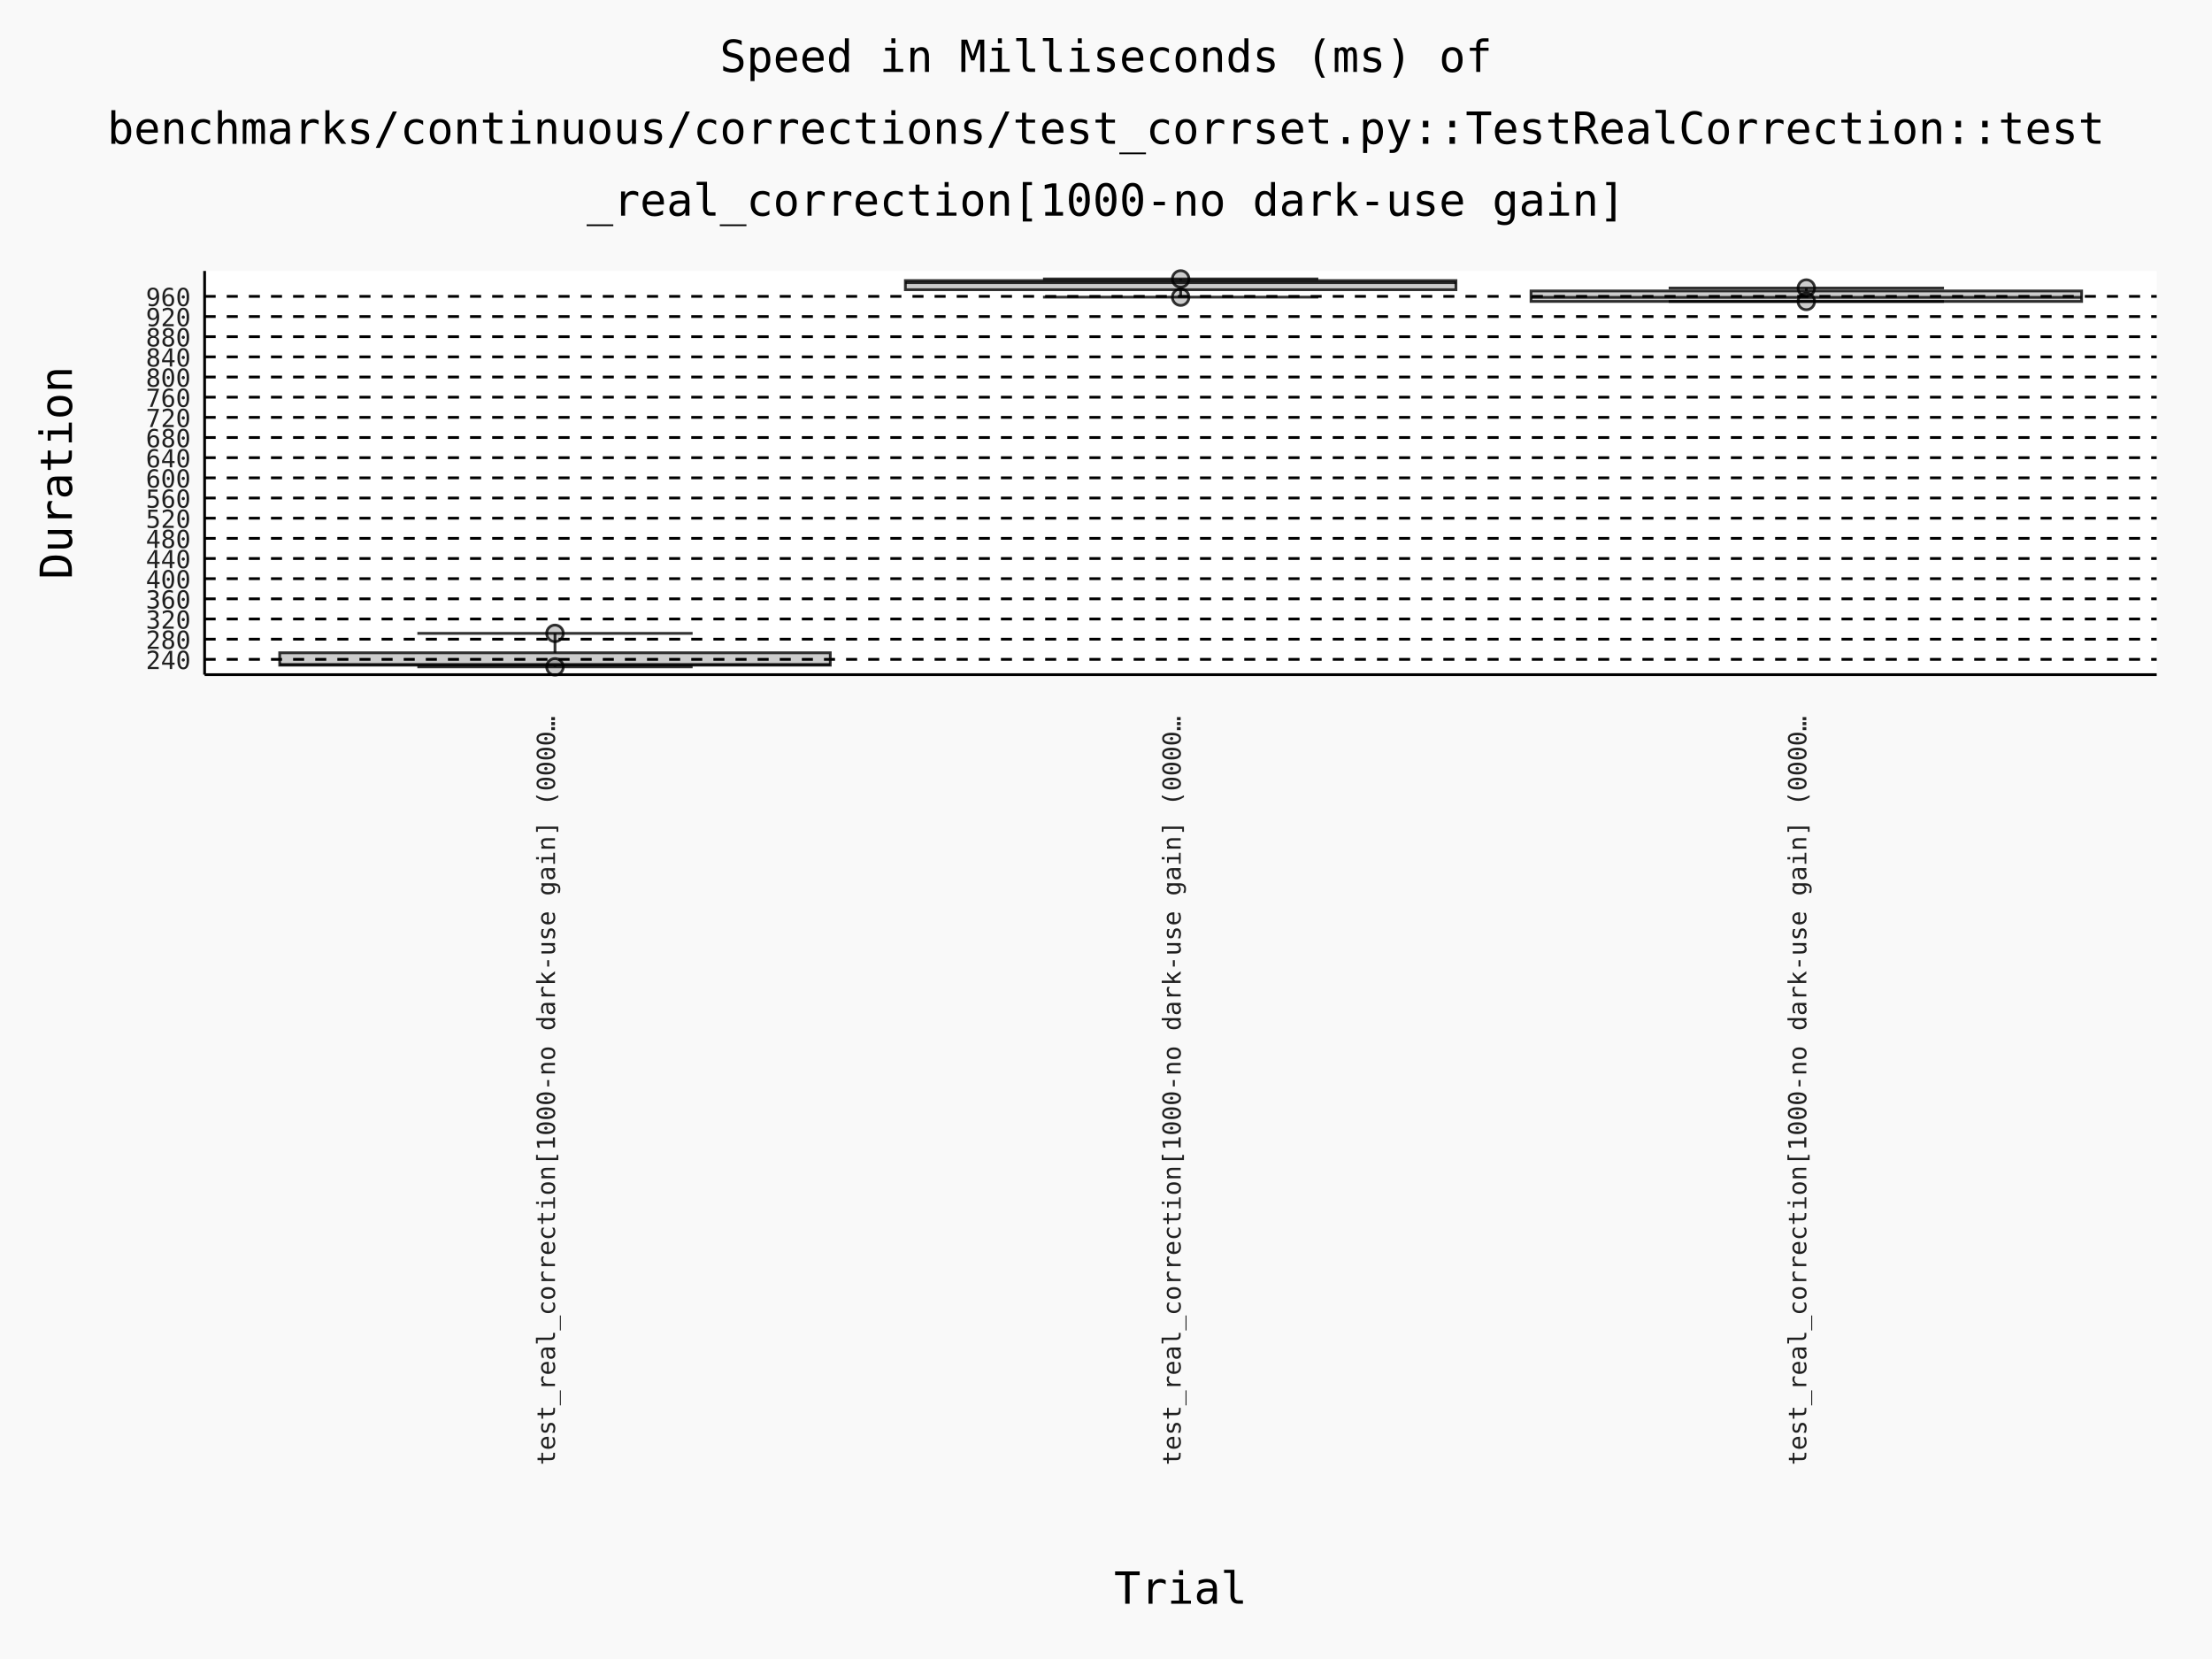
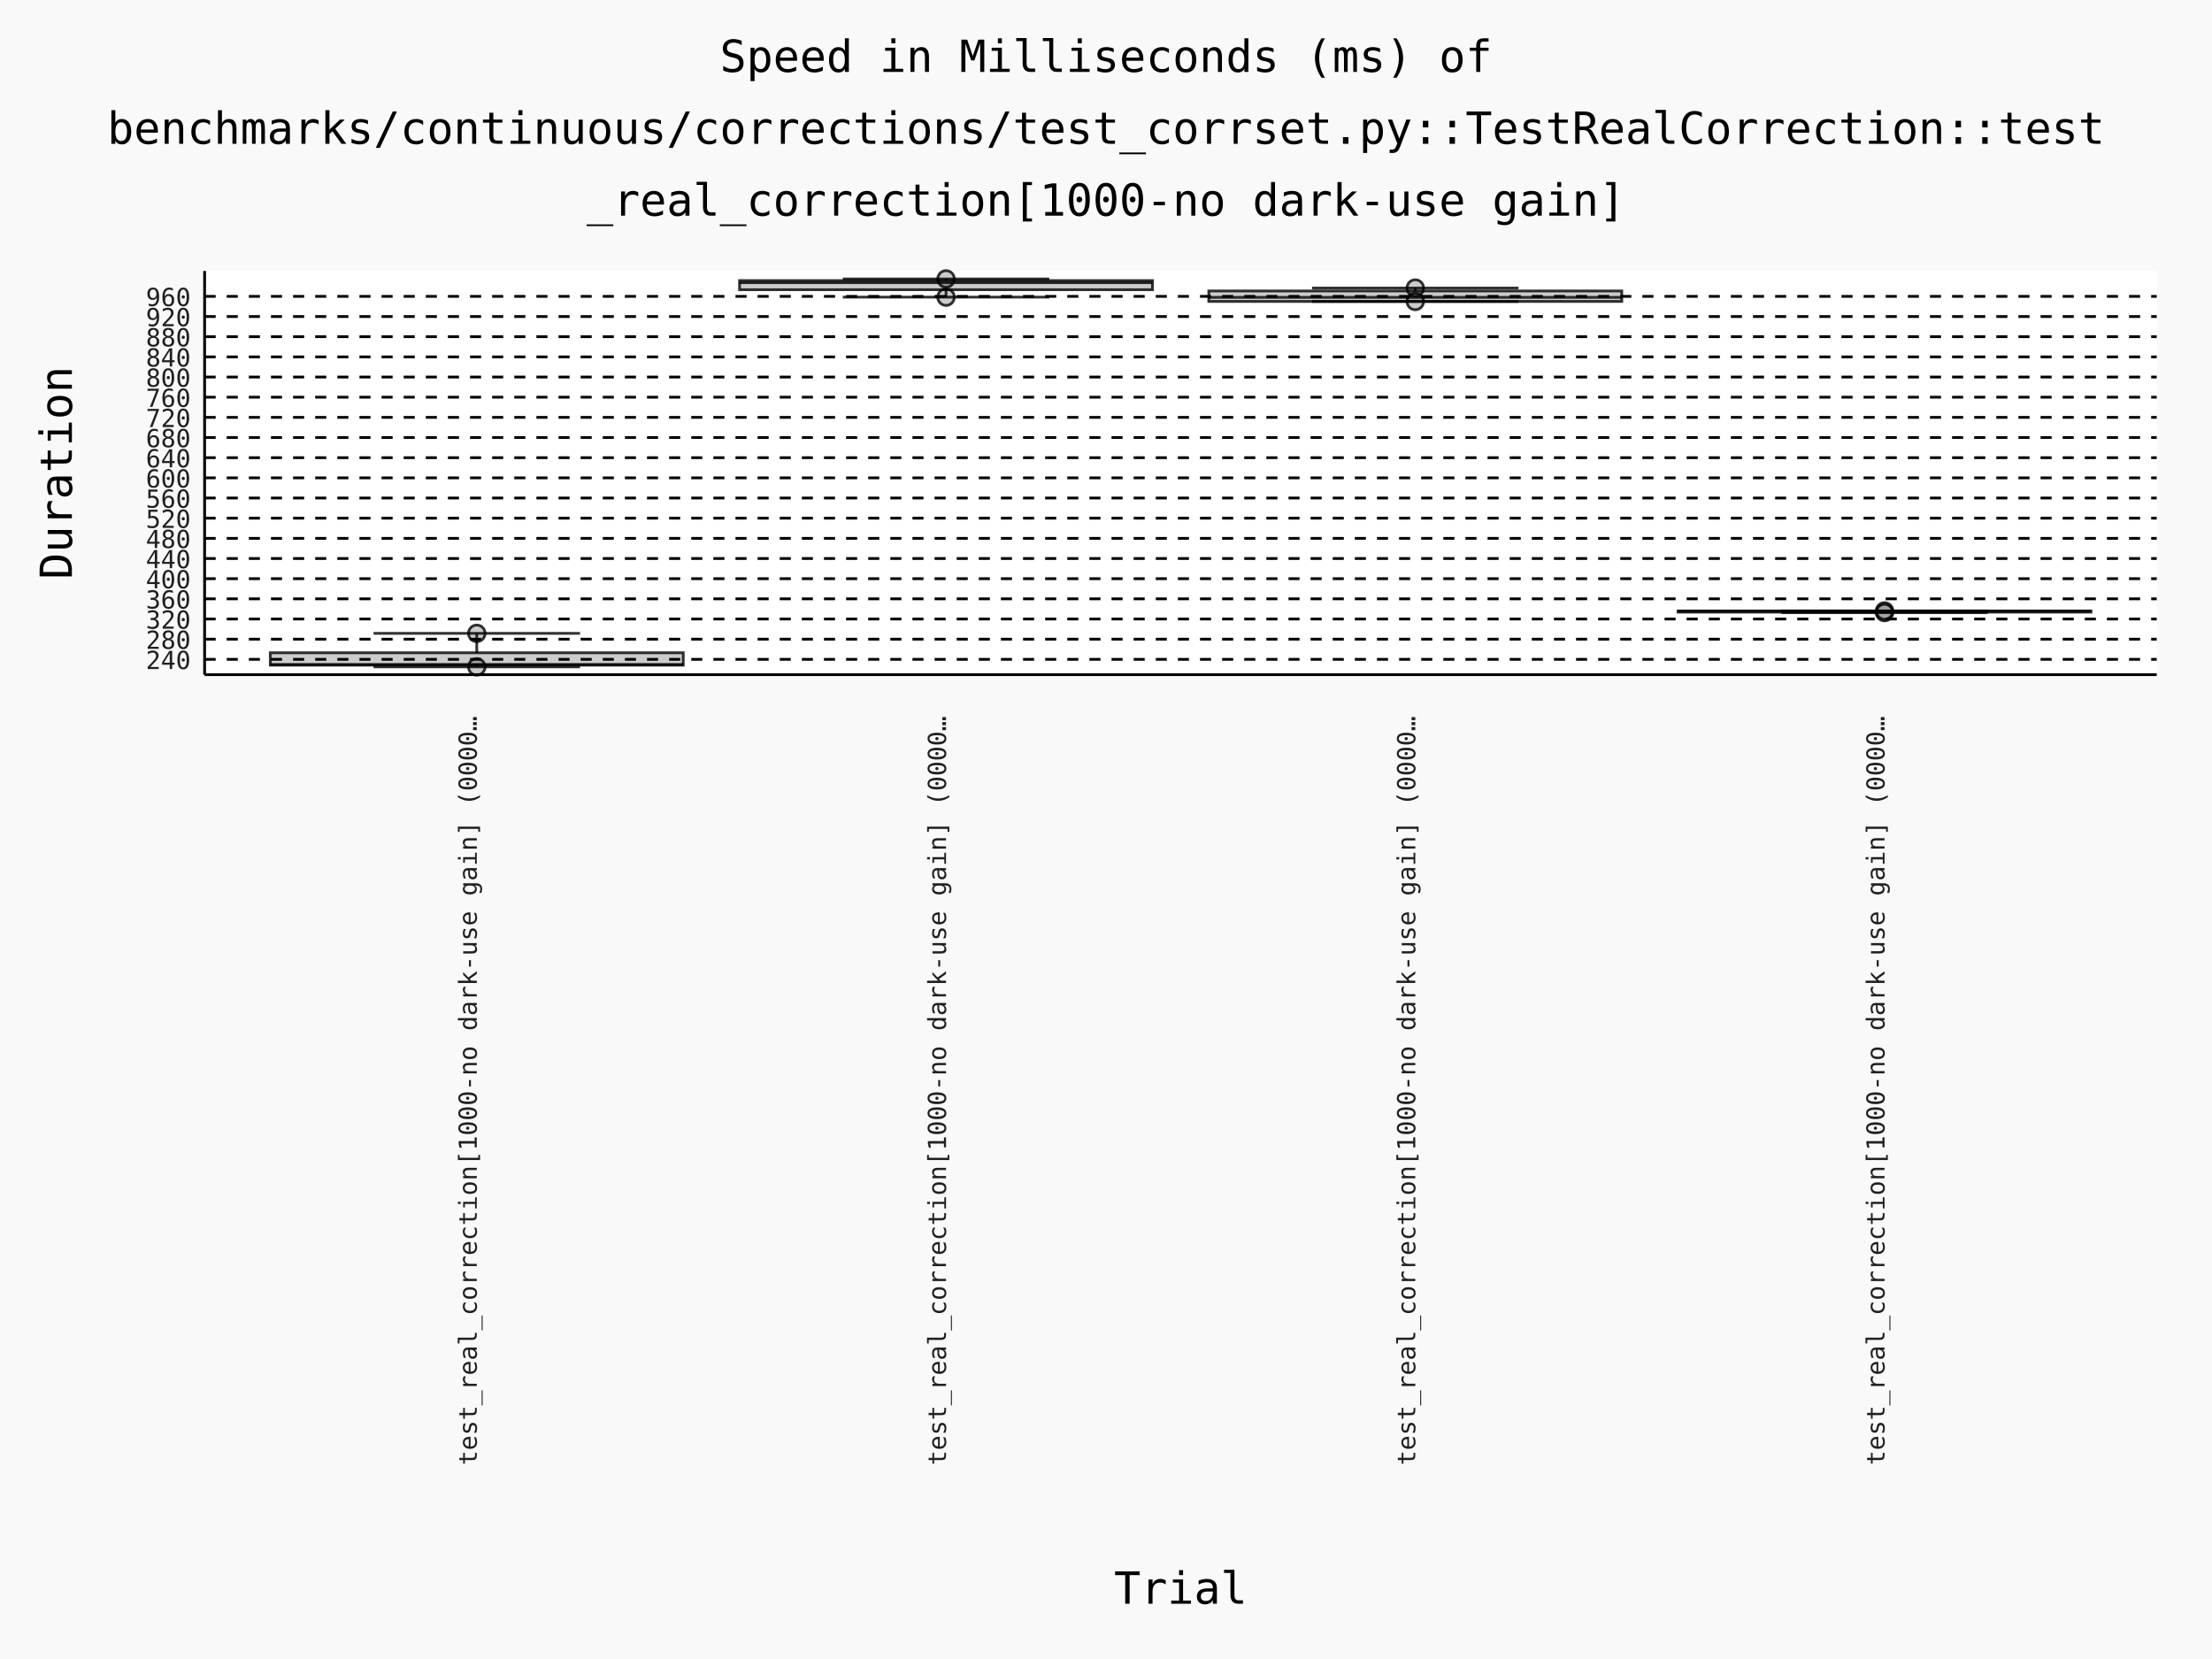
- <svg xmlns="http://www.w3.org/2000/svg" id="chart-09851451-6311-4f7b-8b24-c34daada4912" class="pygal-chart" viewBox="0 0 800 600">
+ <svg xmlns="http://www.w3.org/2000/svg" id="chart-54830e4a-a944-406f-ba22-d54419b8b3d0" class="pygal-chart" viewBox="0 0 800 600">
  <defs>
-     <style type="text/css">#chart-09851451-6311-4f7b-8b24-c34daada4912{-webkit-user-select:none;-webkit-font-smoothing:antialiased;font-family:Consolas,"Deja Vu Sans Mono","Bitstream Vera Sans Mono","Courier New",monospace}#chart-09851451-6311-4f7b-8b24-c34daada4912 .title{font-family:Consolas,"Deja Vu Sans Mono","Bitstream Vera Sans Mono","Courier New",monospace;font-size:16px}#chart-09851451-6311-4f7b-8b24-c34daada4912 .legends .legend text{font-family:Consolas,"Deja Vu Sans Mono","Bitstream Vera Sans Mono","Courier New",monospace;font-size:14px}#chart-09851451-6311-4f7b-8b24-c34daada4912 .axis text{font-family:Consolas,"Deja Vu Sans Mono","Bitstream Vera Sans Mono","Courier New",monospace;font-size:10px}#chart-09851451-6311-4f7b-8b24-c34daada4912 .axis text.major{font-family:Consolas,"Deja Vu Sans Mono","Bitstream Vera Sans Mono","Courier New",monospace;font-size:10px}#chart-09851451-6311-4f7b-8b24-c34daada4912 .text-overlay text.value{font-family:Consolas,"Deja Vu Sans Mono","Bitstream Vera Sans Mono","Courier New",monospace;font-size:16px}#chart-09851451-6311-4f7b-8b24-c34daada4912 .text-overlay text.label{font-family:Consolas,"Deja Vu Sans Mono","Bitstream Vera Sans Mono","Courier New",monospace;font-size:10px}#chart-09851451-6311-4f7b-8b24-c34daada4912 .tooltip{font-family:Consolas,"Deja Vu Sans Mono","Bitstream Vera Sans Mono","Courier New",monospace;font-size:14px}#chart-09851451-6311-4f7b-8b24-c34daada4912 text.no_data{font-family:Consolas,"Deja Vu Sans Mono","Bitstream Vera Sans Mono","Courier New",monospace;font-size:64px}
- #chart-09851451-6311-4f7b-8b24-c34daada4912{background-color:rgba(249,249,249,1)}#chart-09851451-6311-4f7b-8b24-c34daada4912 path,#chart-09851451-6311-4f7b-8b24-c34daada4912 line,#chart-09851451-6311-4f7b-8b24-c34daada4912 rect,#chart-09851451-6311-4f7b-8b24-c34daada4912 circle{-webkit-transition:150ms;-moz-transition:150ms;transition:150ms}#chart-09851451-6311-4f7b-8b24-c34daada4912 .graph &gt; .background{fill:rgba(249,249,249,1)}#chart-09851451-6311-4f7b-8b24-c34daada4912 .plot &gt; .background{fill:rgba(255,255,255,1)}#chart-09851451-6311-4f7b-8b24-c34daada4912 .graph{fill:rgba(0,0,0,.87)}#chart-09851451-6311-4f7b-8b24-c34daada4912 text.no_data{fill:rgba(0,0,0,1)}#chart-09851451-6311-4f7b-8b24-c34daada4912 .title{fill:rgba(0,0,0,1)}#chart-09851451-6311-4f7b-8b24-c34daada4912 .legends .legend text{fill:rgba(0,0,0,.87)}#chart-09851451-6311-4f7b-8b24-c34daada4912 .legends .legend:hover text{fill:rgba(0,0,0,1)}#chart-09851451-6311-4f7b-8b24-c34daada4912 .axis .line{stroke:rgba(0,0,0,1)}#chart-09851451-6311-4f7b-8b24-c34daada4912 .axis .guide.line{stroke:rgba(0,0,0,.54)}#chart-09851451-6311-4f7b-8b24-c34daada4912 .axis .major.line{stroke:rgba(0,0,0,.87)}#chart-09851451-6311-4f7b-8b24-c34daada4912 .axis text.major{fill:rgba(0,0,0,1)}#chart-09851451-6311-4f7b-8b24-c34daada4912 .axis.y .guides:hover .guide.line,#chart-09851451-6311-4f7b-8b24-c34daada4912 .line-graph .axis.x .guides:hover .guide.line,#chart-09851451-6311-4f7b-8b24-c34daada4912 .stackedline-graph .axis.x .guides:hover .guide.line,#chart-09851451-6311-4f7b-8b24-c34daada4912 .xy-graph .axis.x .guides:hover .guide.line{stroke:rgba(0,0,0,1)}#chart-09851451-6311-4f7b-8b24-c34daada4912 .axis .guides:hover text{fill:rgba(0,0,0,1)}#chart-09851451-6311-4f7b-8b24-c34daada4912 .reactive{fill-opacity:.7;stroke-opacity:.8;stroke-width:1}#chart-09851451-6311-4f7b-8b24-c34daada4912 .ci{stroke:rgba(0,0,0,.87)}#chart-09851451-6311-4f7b-8b24-c34daada4912 .reactive.active,#chart-09851451-6311-4f7b-8b24-c34daada4912 .active .reactive{fill-opacity:.8;stroke-opacity:.9;stroke-width:4}#chart-09851451-6311-4f7b-8b24-c34daada4912 .ci .reactive.active{stroke-width:1.5}#chart-09851451-6311-4f7b-8b24-c34daada4912 .series text{fill:rgba(0,0,0,1)}#chart-09851451-6311-4f7b-8b24-c34daada4912 .tooltip rect{fill:rgba(255,255,255,1);stroke:rgba(0,0,0,1);-webkit-transition:opacity 150ms;-moz-transition:opacity 150ms;transition:opacity 150ms}#chart-09851451-6311-4f7b-8b24-c34daada4912 .tooltip .label{fill:rgba(0,0,0,.87)}#chart-09851451-6311-4f7b-8b24-c34daada4912 .tooltip .label{fill:rgba(0,0,0,.87)}#chart-09851451-6311-4f7b-8b24-c34daada4912 .tooltip .legend{font-size:.8em;fill:rgba(0,0,0,.54)}#chart-09851451-6311-4f7b-8b24-c34daada4912 .tooltip .x_label{font-size:.6em;fill:rgba(0,0,0,1)}#chart-09851451-6311-4f7b-8b24-c34daada4912 .tooltip .xlink{font-size:.5em;text-decoration:underline}#chart-09851451-6311-4f7b-8b24-c34daada4912 .tooltip .value{font-size:1.5em}#chart-09851451-6311-4f7b-8b24-c34daada4912 .bound{font-size:.5em}#chart-09851451-6311-4f7b-8b24-c34daada4912 .max-value{font-size:.75em;fill:rgba(0,0,0,.54)}#chart-09851451-6311-4f7b-8b24-c34daada4912 .map-element{fill:rgba(255,255,255,1);stroke:rgba(0,0,0,.54) !important}#chart-09851451-6311-4f7b-8b24-c34daada4912 .map-element .reactive{fill-opacity:inherit;stroke-opacity:inherit}#chart-09851451-6311-4f7b-8b24-c34daada4912 .color-0,#chart-09851451-6311-4f7b-8b24-c34daada4912 .color-0 a:visited{stroke:#000000;fill:#000000}#chart-09851451-6311-4f7b-8b24-c34daada4912 .color-1,#chart-09851451-6311-4f7b-8b24-c34daada4912 .color-1 a:visited{stroke:#000000;fill:#000000}#chart-09851451-6311-4f7b-8b24-c34daada4912 .color-2,#chart-09851451-6311-4f7b-8b24-c34daada4912 .color-2 a:visited{stroke:#000000;fill:#000000}#chart-09851451-6311-4f7b-8b24-c34daada4912 .text-overlay .color-0 text{fill:white}#chart-09851451-6311-4f7b-8b24-c34daada4912 .text-overlay .color-1 text{fill:white}#chart-09851451-6311-4f7b-8b24-c34daada4912 .text-overlay .color-2 text{fill:white}
- #chart-09851451-6311-4f7b-8b24-c34daada4912 text.no_data{text-anchor:middle}#chart-09851451-6311-4f7b-8b24-c34daada4912 .guide.line{fill:none}#chart-09851451-6311-4f7b-8b24-c34daada4912 .centered{text-anchor:middle}#chart-09851451-6311-4f7b-8b24-c34daada4912 .title{text-anchor:middle}#chart-09851451-6311-4f7b-8b24-c34daada4912 .legends .legend text{fill-opacity:1}#chart-09851451-6311-4f7b-8b24-c34daada4912 .axis.x text{text-anchor:middle}#chart-09851451-6311-4f7b-8b24-c34daada4912 .axis.x:not(.web) text[transform]{text-anchor:start}#chart-09851451-6311-4f7b-8b24-c34daada4912 .axis.x:not(.web) text[transform].backwards{text-anchor:end}#chart-09851451-6311-4f7b-8b24-c34daada4912 .axis.y text{text-anchor:end}#chart-09851451-6311-4f7b-8b24-c34daada4912 .axis.y text[transform].backwards{text-anchor:start}#chart-09851451-6311-4f7b-8b24-c34daada4912 .axis.y2 text{text-anchor:start}#chart-09851451-6311-4f7b-8b24-c34daada4912 .axis.y2 text[transform].backwards{text-anchor:end}#chart-09851451-6311-4f7b-8b24-c34daada4912 .axis .guide.line{stroke-dasharray:4,4;stroke:black}#chart-09851451-6311-4f7b-8b24-c34daada4912 .axis .major.guide.line{stroke-dasharray:6,6;stroke:black}#chart-09851451-6311-4f7b-8b24-c34daada4912 .horizontal .axis.y .guide.line,#chart-09851451-6311-4f7b-8b24-c34daada4912 .horizontal .axis.y2 .guide.line,#chart-09851451-6311-4f7b-8b24-c34daada4912 .vertical .axis.x .guide.line{opacity:0}#chart-09851451-6311-4f7b-8b24-c34daada4912 .horizontal .axis.always_show .guide.line,#chart-09851451-6311-4f7b-8b24-c34daada4912 .vertical .axis.always_show .guide.line{opacity:1 !important}#chart-09851451-6311-4f7b-8b24-c34daada4912 .axis.y .guides:hover .guide.line,#chart-09851451-6311-4f7b-8b24-c34daada4912 .axis.y2 .guides:hover .guide.line,#chart-09851451-6311-4f7b-8b24-c34daada4912 .axis.x .guides:hover .guide.line{opacity:1}#chart-09851451-6311-4f7b-8b24-c34daada4912 .axis .guides:hover text{opacity:1}#chart-09851451-6311-4f7b-8b24-c34daada4912 .nofill{fill:none}#chart-09851451-6311-4f7b-8b24-c34daada4912 .subtle-fill{fill-opacity:.2}#chart-09851451-6311-4f7b-8b24-c34daada4912 .dot{stroke-width:1px;fill-opacity:1;stroke-opacity:1}#chart-09851451-6311-4f7b-8b24-c34daada4912 .dot.active{stroke-width:5px}#chart-09851451-6311-4f7b-8b24-c34daada4912 .dot.negative{fill:transparent}#chart-09851451-6311-4f7b-8b24-c34daada4912 text,#chart-09851451-6311-4f7b-8b24-c34daada4912 tspan{stroke:none !important}#chart-09851451-6311-4f7b-8b24-c34daada4912 .series text.active{opacity:1}#chart-09851451-6311-4f7b-8b24-c34daada4912 .tooltip rect{fill-opacity:.95;stroke-width:.5}#chart-09851451-6311-4f7b-8b24-c34daada4912 .tooltip text{fill-opacity:1}#chart-09851451-6311-4f7b-8b24-c34daada4912 .showable{visibility:hidden}#chart-09851451-6311-4f7b-8b24-c34daada4912 .showable.shown{visibility:visible}#chart-09851451-6311-4f7b-8b24-c34daada4912 .gauge-background{fill:rgba(229,229,229,1);stroke:none}#chart-09851451-6311-4f7b-8b24-c34daada4912 .bg-lines{stroke:rgba(249,249,249,1);stroke-width:2px}
+     <style type="text/css">#chart-54830e4a-a944-406f-ba22-d54419b8b3d0{-webkit-user-select:none;-webkit-font-smoothing:antialiased;font-family:Consolas,"Deja Vu Sans Mono","Bitstream Vera Sans Mono","Courier New",monospace}#chart-54830e4a-a944-406f-ba22-d54419b8b3d0 .title{font-family:Consolas,"Deja Vu Sans Mono","Bitstream Vera Sans Mono","Courier New",monospace;font-size:16px}#chart-54830e4a-a944-406f-ba22-d54419b8b3d0 .legends .legend text{font-family:Consolas,"Deja Vu Sans Mono","Bitstream Vera Sans Mono","Courier New",monospace;font-size:14px}#chart-54830e4a-a944-406f-ba22-d54419b8b3d0 .axis text{font-family:Consolas,"Deja Vu Sans Mono","Bitstream Vera Sans Mono","Courier New",monospace;font-size:10px}#chart-54830e4a-a944-406f-ba22-d54419b8b3d0 .axis text.major{font-family:Consolas,"Deja Vu Sans Mono","Bitstream Vera Sans Mono","Courier New",monospace;font-size:10px}#chart-54830e4a-a944-406f-ba22-d54419b8b3d0 .text-overlay text.value{font-family:Consolas,"Deja Vu Sans Mono","Bitstream Vera Sans Mono","Courier New",monospace;font-size:16px}#chart-54830e4a-a944-406f-ba22-d54419b8b3d0 .text-overlay text.label{font-family:Consolas,"Deja Vu Sans Mono","Bitstream Vera Sans Mono","Courier New",monospace;font-size:10px}#chart-54830e4a-a944-406f-ba22-d54419b8b3d0 .tooltip{font-family:Consolas,"Deja Vu Sans Mono","Bitstream Vera Sans Mono","Courier New",monospace;font-size:14px}#chart-54830e4a-a944-406f-ba22-d54419b8b3d0 text.no_data{font-family:Consolas,"Deja Vu Sans Mono","Bitstream Vera Sans Mono","Courier New",monospace;font-size:64px}
+ #chart-54830e4a-a944-406f-ba22-d54419b8b3d0{background-color:rgba(249,249,249,1)}#chart-54830e4a-a944-406f-ba22-d54419b8b3d0 path,#chart-54830e4a-a944-406f-ba22-d54419b8b3d0 line,#chart-54830e4a-a944-406f-ba22-d54419b8b3d0 rect,#chart-54830e4a-a944-406f-ba22-d54419b8b3d0 circle{-webkit-transition:150ms;-moz-transition:150ms;transition:150ms}#chart-54830e4a-a944-406f-ba22-d54419b8b3d0 .graph &gt; .background{fill:rgba(249,249,249,1)}#chart-54830e4a-a944-406f-ba22-d54419b8b3d0 .plot &gt; .background{fill:rgba(255,255,255,1)}#chart-54830e4a-a944-406f-ba22-d54419b8b3d0 .graph{fill:rgba(0,0,0,.87)}#chart-54830e4a-a944-406f-ba22-d54419b8b3d0 text.no_data{fill:rgba(0,0,0,1)}#chart-54830e4a-a944-406f-ba22-d54419b8b3d0 .title{fill:rgba(0,0,0,1)}#chart-54830e4a-a944-406f-ba22-d54419b8b3d0 .legends .legend text{fill:rgba(0,0,0,.87)}#chart-54830e4a-a944-406f-ba22-d54419b8b3d0 .legends .legend:hover text{fill:rgba(0,0,0,1)}#chart-54830e4a-a944-406f-ba22-d54419b8b3d0 .axis .line{stroke:rgba(0,0,0,1)}#chart-54830e4a-a944-406f-ba22-d54419b8b3d0 .axis .guide.line{stroke:rgba(0,0,0,.54)}#chart-54830e4a-a944-406f-ba22-d54419b8b3d0 .axis .major.line{stroke:rgba(0,0,0,.87)}#chart-54830e4a-a944-406f-ba22-d54419b8b3d0 .axis text.major{fill:rgba(0,0,0,1)}#chart-54830e4a-a944-406f-ba22-d54419b8b3d0 .axis.y .guides:hover .guide.line,#chart-54830e4a-a944-406f-ba22-d54419b8b3d0 .line-graph .axis.x .guides:hover .guide.line,#chart-54830e4a-a944-406f-ba22-d54419b8b3d0 .stackedline-graph .axis.x .guides:hover .guide.line,#chart-54830e4a-a944-406f-ba22-d54419b8b3d0 .xy-graph .axis.x .guides:hover .guide.line{stroke:rgba(0,0,0,1)}#chart-54830e4a-a944-406f-ba22-d54419b8b3d0 .axis .guides:hover text{fill:rgba(0,0,0,1)}#chart-54830e4a-a944-406f-ba22-d54419b8b3d0 .reactive{fill-opacity:.7;stroke-opacity:.8;stroke-width:1}#chart-54830e4a-a944-406f-ba22-d54419b8b3d0 .ci{stroke:rgba(0,0,0,.87)}#chart-54830e4a-a944-406f-ba22-d54419b8b3d0 .reactive.active,#chart-54830e4a-a944-406f-ba22-d54419b8b3d0 .active .reactive{fill-opacity:.8;stroke-opacity:.9;stroke-width:4}#chart-54830e4a-a944-406f-ba22-d54419b8b3d0 .ci .reactive.active{stroke-width:1.5}#chart-54830e4a-a944-406f-ba22-d54419b8b3d0 .series text{fill:rgba(0,0,0,1)}#chart-54830e4a-a944-406f-ba22-d54419b8b3d0 .tooltip rect{fill:rgba(255,255,255,1);stroke:rgba(0,0,0,1);-webkit-transition:opacity 150ms;-moz-transition:opacity 150ms;transition:opacity 150ms}#chart-54830e4a-a944-406f-ba22-d54419b8b3d0 .tooltip .label{fill:rgba(0,0,0,.87)}#chart-54830e4a-a944-406f-ba22-d54419b8b3d0 .tooltip .label{fill:rgba(0,0,0,.87)}#chart-54830e4a-a944-406f-ba22-d54419b8b3d0 .tooltip .legend{font-size:.8em;fill:rgba(0,0,0,.54)}#chart-54830e4a-a944-406f-ba22-d54419b8b3d0 .tooltip .x_label{font-size:.6em;fill:rgba(0,0,0,1)}#chart-54830e4a-a944-406f-ba22-d54419b8b3d0 .tooltip .xlink{font-size:.5em;text-decoration:underline}#chart-54830e4a-a944-406f-ba22-d54419b8b3d0 .tooltip .value{font-size:1.5em}#chart-54830e4a-a944-406f-ba22-d54419b8b3d0 .bound{font-size:.5em}#chart-54830e4a-a944-406f-ba22-d54419b8b3d0 .max-value{font-size:.75em;fill:rgba(0,0,0,.54)}#chart-54830e4a-a944-406f-ba22-d54419b8b3d0 .map-element{fill:rgba(255,255,255,1);stroke:rgba(0,0,0,.54) !important}#chart-54830e4a-a944-406f-ba22-d54419b8b3d0 .map-element .reactive{fill-opacity:inherit;stroke-opacity:inherit}#chart-54830e4a-a944-406f-ba22-d54419b8b3d0 .color-0,#chart-54830e4a-a944-406f-ba22-d54419b8b3d0 .color-0 a:visited{stroke:#000000;fill:#000000}#chart-54830e4a-a944-406f-ba22-d54419b8b3d0 .color-1,#chart-54830e4a-a944-406f-ba22-d54419b8b3d0 .color-1 a:visited{stroke:#000000;fill:#000000}#chart-54830e4a-a944-406f-ba22-d54419b8b3d0 .color-2,#chart-54830e4a-a944-406f-ba22-d54419b8b3d0 .color-2 a:visited{stroke:#000000;fill:#000000}#chart-54830e4a-a944-406f-ba22-d54419b8b3d0 .color-3,#chart-54830e4a-a944-406f-ba22-d54419b8b3d0 .color-3 a:visited{stroke:#000000;fill:#000000}#chart-54830e4a-a944-406f-ba22-d54419b8b3d0 .text-overlay .color-0 text{fill:white}#chart-54830e4a-a944-406f-ba22-d54419b8b3d0 .text-overlay .color-1 text{fill:white}#chart-54830e4a-a944-406f-ba22-d54419b8b3d0 .text-overlay .color-2 text{fill:white}#chart-54830e4a-a944-406f-ba22-d54419b8b3d0 .text-overlay .color-3 text{fill:white}
+ #chart-54830e4a-a944-406f-ba22-d54419b8b3d0 text.no_data{text-anchor:middle}#chart-54830e4a-a944-406f-ba22-d54419b8b3d0 .guide.line{fill:none}#chart-54830e4a-a944-406f-ba22-d54419b8b3d0 .centered{text-anchor:middle}#chart-54830e4a-a944-406f-ba22-d54419b8b3d0 .title{text-anchor:middle}#chart-54830e4a-a944-406f-ba22-d54419b8b3d0 .legends .legend text{fill-opacity:1}#chart-54830e4a-a944-406f-ba22-d54419b8b3d0 .axis.x text{text-anchor:middle}#chart-54830e4a-a944-406f-ba22-d54419b8b3d0 .axis.x:not(.web) text[transform]{text-anchor:start}#chart-54830e4a-a944-406f-ba22-d54419b8b3d0 .axis.x:not(.web) text[transform].backwards{text-anchor:end}#chart-54830e4a-a944-406f-ba22-d54419b8b3d0 .axis.y text{text-anchor:end}#chart-54830e4a-a944-406f-ba22-d54419b8b3d0 .axis.y text[transform].backwards{text-anchor:start}#chart-54830e4a-a944-406f-ba22-d54419b8b3d0 .axis.y2 text{text-anchor:start}#chart-54830e4a-a944-406f-ba22-d54419b8b3d0 .axis.y2 text[transform].backwards{text-anchor:end}#chart-54830e4a-a944-406f-ba22-d54419b8b3d0 .axis .guide.line{stroke-dasharray:4,4;stroke:black}#chart-54830e4a-a944-406f-ba22-d54419b8b3d0 .axis .major.guide.line{stroke-dasharray:6,6;stroke:black}#chart-54830e4a-a944-406f-ba22-d54419b8b3d0 .horizontal .axis.y .guide.line,#chart-54830e4a-a944-406f-ba22-d54419b8b3d0 .horizontal .axis.y2 .guide.line,#chart-54830e4a-a944-406f-ba22-d54419b8b3d0 .vertical .axis.x .guide.line{opacity:0}#chart-54830e4a-a944-406f-ba22-d54419b8b3d0 .horizontal .axis.always_show .guide.line,#chart-54830e4a-a944-406f-ba22-d54419b8b3d0 .vertical .axis.always_show .guide.line{opacity:1 !important}#chart-54830e4a-a944-406f-ba22-d54419b8b3d0 .axis.y .guides:hover .guide.line,#chart-54830e4a-a944-406f-ba22-d54419b8b3d0 .axis.y2 .guides:hover .guide.line,#chart-54830e4a-a944-406f-ba22-d54419b8b3d0 .axis.x .guides:hover .guide.line{opacity:1}#chart-54830e4a-a944-406f-ba22-d54419b8b3d0 .axis .guides:hover text{opacity:1}#chart-54830e4a-a944-406f-ba22-d54419b8b3d0 .nofill{fill:none}#chart-54830e4a-a944-406f-ba22-d54419b8b3d0 .subtle-fill{fill-opacity:.2}#chart-54830e4a-a944-406f-ba22-d54419b8b3d0 .dot{stroke-width:1px;fill-opacity:1;stroke-opacity:1}#chart-54830e4a-a944-406f-ba22-d54419b8b3d0 .dot.active{stroke-width:5px}#chart-54830e4a-a944-406f-ba22-d54419b8b3d0 .dot.negative{fill:transparent}#chart-54830e4a-a944-406f-ba22-d54419b8b3d0 text,#chart-54830e4a-a944-406f-ba22-d54419b8b3d0 tspan{stroke:none !important}#chart-54830e4a-a944-406f-ba22-d54419b8b3d0 .series text.active{opacity:1}#chart-54830e4a-a944-406f-ba22-d54419b8b3d0 .tooltip rect{fill-opacity:.95;stroke-width:.5}#chart-54830e4a-a944-406f-ba22-d54419b8b3d0 .tooltip text{fill-opacity:1}#chart-54830e4a-a944-406f-ba22-d54419b8b3d0 .showable{visibility:hidden}#chart-54830e4a-a944-406f-ba22-d54419b8b3d0 .showable.shown{visibility:visible}#chart-54830e4a-a944-406f-ba22-d54419b8b3d0 .gauge-background{fill:rgba(229,229,229,1);stroke:none}#chart-54830e4a-a944-406f-ba22-d54419b8b3d0 .bg-lines{stroke:rgba(249,249,249,1);stroke-width:2px}
.tooltip .value{font-size:1em !important}.axis text{font-size:9px !important}</style>
  </defs>
  <g class="graph custombox-graph vertical">
    <rect x="0" y="0" width="800" height="600" class="background" />
    <g transform="translate(74, 98)" class="plot">
      <rect x="0" y="0" width="706.0" height="146.0" class="background" />
      <g class="axis y always_show">
        <path d="M0 146 h706" class="line" />
        <g class="guides">
          <path d="M0 140.458 h706" class="guide line" />
          <text x="-5" y="143.958" class="">240</text>
        </g>
        <g class="guides">
          <path d="M0 133.165 h706" class="guide line" />
          <text x="-5" y="136.665" class="">280</text>
        </g>
        <g class="guides">
          <path d="M0 125.872 h706" class="guide line" />
          <text x="-5" y="129.372" class="">320</text>
        </g>
        <g class="guides">
          <path d="M0 118.579 h706" class="guide line" />
          <text x="-5" y="122.079" class="">360</text>
        </g>
        <g class="guides">
          <path d="M0 111.287 h706" class="guide line" />
          <text x="-5" y="114.787" class="">400</text>
        </g>
        <g class="guides">
          <path d="M0 103.994 h706" class="guide line" />
          <text x="-5" y="107.494" class="">440</text>
        </g>
        <g class="guides">
          <path d="M0 96.701 h706" class="guide line" />
          <text x="-5" y="100.201" class="">480</text>
        </g>
        <g class="guides">
          <path d="M0 89.409 h706" class="guide line" />
          <text x="-5" y="92.909" class="">520</text>
        </g>
        <g class="guides">
          <path d="M0 82.116 h706" class="guide line" />
          <text x="-5" y="85.616" class="">560</text>
        </g>
        <g class="guides">
          <path d="M0 74.823 h706" class="guide line" />
          <text x="-5" y="78.323" class="">600</text>
        </g>
        <g class="guides">
          <path d="M0 67.53 h706" class="guide line" />
          <text x="-5" y="71.03" class="">640</text>
        </g>
        <g class="guides">
          <path d="M0 60.238 h706" class="guide line" />
          <text x="-5" y="63.738" class="">680</text>
        </g>
        <g class="guides">
          <path d="M0 52.945 h706" class="guide line" />
          <text x="-5" y="56.445" class="">720</text>
        </g>
        <g class="guides">
          <path d="M0 45.652 h706" class="guide line" />
          <text x="-5" y="49.152" class="">760</text>
        </g>
        <g class="guides">
          <path d="M0 38.36 h706" class="guide line" />
          <text x="-5" y="41.86" class="">800</text>
        </g>
        <g class="guides">
          <path d="M0 31.067 h706" class="guide line" />
          <text x="-5" y="34.567" class="">840</text>
        </g>
        <g class="guides">
          <path d="M0 23.774 h706" class="guide line" />
          <text x="-5" y="27.274" class="">880</text>
        </g>
        <g class="guides">
          <path d="M0 16.482 h706" class="guide line" />
          <text x="-5" y="19.982" class="">920</text>
        </g>
        <g class="guides">
          <path d="M0 9.189 h706" class="guide line" />
          <text x="-5" y="12.689" class="">960</text>
        </g>
      </g>
      <g class="axis x">
        <path d="M0 0 v146" class="line" />
        <g class="guides">
-           <path d="M126.718 0 v146" class="guide line" />
-           <text x="126.718" y="161.0" class="backwards" transform="rotate(270 126.7179 161)">test_real_correction[1000-no dark-use gain] (0000…</text>
+           <path d="M98.433 0 v146" class="guide line" />
+           <text x="98.433" y="161.0" class="backwards" transform="rotate(270 98.43269 161)">test_real_correction[1000-no dark-use gain] (0000…</text>
        </g>
        <g class="guides">
-           <path d="M353 0 v146" class="guide line" />
-           <text x="353.0" y="161.0" class="backwards" transform="rotate(270 353 161)">test_real_correction[1000-no dark-use gain] (0000…</text>
+           <path d="M268.144 0 v146" class="guide line" />
+           <text x="268.144" y="161.0" class="backwards" transform="rotate(270 268.1442 161)">test_real_correction[1000-no dark-use gain] (0000…</text>
        </g>
        <g class="guides">
-           <path d="M579.282 0 v146" class="guide line" />
-           <text x="579.282" y="161.0" class="backwards" transform="rotate(270 579.2821 161)">test_real_correction[1000-no dark-use gain] (0000…</text>
+           <path d="M437.856 0 v146" class="guide line" />
+           <text x="437.856" y="161.0" class="backwards" transform="rotate(270 437.8558 161)">test_real_correction[1000-no dark-use gain] (0000…</text>
+         </g>
+         <g class="guides">
+           <path d="M607.567 0 v146" class="guide line" />
+           <text x="607.567" y="161.0" class="backwards" transform="rotate(270 607.5673 161)">test_real_correction[1000-no dark-use gain] (0000…</text>
        </g>
      </g>
      <g class="series serie-0 color-0">
        <g class="boxes">
          <g class="box">
-             <path stroke-width="3" d="M76.936 143.181 L176.5 143.181" class="reactive tooltip-trigger" />
-             <path stroke-width="3" d="M27.154 142.321 L226.282 142.321" class="reactive tooltip-trigger" />
-             <path stroke-width="3" d="M76.936 131.062 L176.5 131.062" class="reactive tooltip-trigger" />
-             <path stroke-width="2" d="M126.718 143.181 L126.718 142.564" class="reactive tooltip-trigger" />
-             <path stroke-width="2" d="M126.718 131.062 L126.718 138.083" class="reactive tooltip-trigger" />
-             <rect x="27.154" y="138.083" height="4.481" width="199.128" class="subtle-fill reactive tooltip-trigger" />
-             <circle cx="126.718" cy="143.181" r="3" class="subtle-fill reactive tooltip-trigger" />
-             <circle cx="126.718" cy="131.062" r="3" class="subtle-fill reactive tooltip-trigger" />
+             <path stroke-width="3" d="M61.096 143.181 L135.769 143.181" class="reactive tooltip-trigger" />
+             <path stroke-width="3" d="M23.76 142.321 L173.106 142.321" class="reactive tooltip-trigger" />
+             <path stroke-width="3" d="M61.096 131.062 L135.769 131.062" class="reactive tooltip-trigger" />
+             <path stroke-width="2" d="M98.433 143.181 L98.433 142.564" class="reactive tooltip-trigger" />
+             <path stroke-width="2" d="M98.433 131.062 L98.433 138.083" class="reactive tooltip-trigger" />
+             <rect x="23.76" y="138.083" height="4.481" width="149.346" class="subtle-fill reactive tooltip-trigger" />
+             <circle cx="98.433" cy="143.181" r="3" class="subtle-fill reactive tooltip-trigger" />
+             <circle cx="98.433" cy="131.062" r="3" class="subtle-fill reactive tooltip-trigger" />
          </g>
        </g>
      </g>
      <g class="series serie-1 color-1">
        <g class="boxes">
          <g class="box">
-             <path stroke-width="3" d="M303.218 9.462 L402.782 9.462" class="reactive tooltip-trigger" />
-             <path stroke-width="3" d="M253.436 4.235 L452.564 4.235" class="reactive tooltip-trigger" />
-             <path stroke-width="3" d="M303.218 2.884 L402.782 2.884" class="reactive tooltip-trigger" />
-             <path stroke-width="2" d="M353 9.462 L353 6.778" class="reactive tooltip-trigger" />
-             <path stroke-width="2" d="M353 2.884 L353 3.476" class="reactive tooltip-trigger" />
-             <rect x="253.436" y="3.476" height="3.301" width="199.128" class="subtle-fill reactive tooltip-trigger" />
-             <circle cx="353" cy="9.462" r="3" class="subtle-fill reactive tooltip-trigger" />
-             <circle cx="353" cy="2.884" r="3" class="subtle-fill reactive tooltip-trigger" />
+             <path stroke-width="3" d="M230.808 9.462 L305.481 9.462" class="reactive tooltip-trigger" />
+             <path stroke-width="3" d="M193.471 4.235 L342.817 4.235" class="reactive tooltip-trigger" />
+             <path stroke-width="3" d="M230.808 2.884 L305.481 2.884" class="reactive tooltip-trigger" />
+             <path stroke-width="2" d="M268.144 9.462 L268.144 6.778" class="reactive tooltip-trigger" />
+             <path stroke-width="2" d="M268.144 2.884 L268.144 3.476" class="reactive tooltip-trigger" />
+             <rect x="193.471" y="3.476" height="3.301" width="149.346" class="subtle-fill reactive tooltip-trigger" />
+             <circle cx="268.144" cy="9.462" r="3" class="subtle-fill reactive tooltip-trigger" />
+             <circle cx="268.144" cy="2.884" r="3" class="subtle-fill reactive tooltip-trigger" />
          </g>
        </g>
      </g>
      <g class="series serie-2 color-2">
        <g class="boxes">
          <g class="box">
-             <path stroke-width="3" d="M529.5 11.024 L629.064 11.024" class="reactive tooltip-trigger" />
-             <path stroke-width="3" d="M479.718 9.548 L678.846 9.548" class="reactive tooltip-trigger" />
-             <path stroke-width="3" d="M529.5 6.175 L629.064 6.175" class="reactive tooltip-trigger" />
-             <path stroke-width="2" d="M579.282 11.024 L579.282 11.02" class="reactive tooltip-trigger" />
-             <path stroke-width="2" d="M579.282 6.175 L579.282 7.233" class="reactive tooltip-trigger" />
-             <rect x="479.718" y="7.233" height="3.787" width="199.128" class="subtle-fill reactive tooltip-trigger" />
-             <circle cx="579.282" cy="11.024" r="3" class="subtle-fill reactive tooltip-trigger" />
-             <circle cx="579.282" cy="6.175" r="3" class="subtle-fill reactive tooltip-trigger" />
+             <path stroke-width="3" d="M400.519 11.024 L475.192 11.024" class="reactive tooltip-trigger" />
+             <path stroke-width="3" d="M363.183 9.548 L512.529 9.548" class="reactive tooltip-trigger" />
+             <path stroke-width="3" d="M400.519 6.175 L475.192 6.175" class="reactive tooltip-trigger" />
+             <path stroke-width="2" d="M437.856 11.024 L437.856 11.02" class="reactive tooltip-trigger" />
+             <path stroke-width="2" d="M437.856 6.175 L437.856 7.233" class="reactive tooltip-trigger" />
+             <rect x="363.183" y="7.233" height="3.787" width="149.346" class="subtle-fill reactive tooltip-trigger" />
+             <circle cx="437.856" cy="11.024" r="3" class="subtle-fill reactive tooltip-trigger" />
+             <circle cx="437.856" cy="6.175" r="3" class="subtle-fill reactive tooltip-trigger" />
+           </g>
+         </g>
+       </g>
+       <g class="series serie-3 color-3">
+         <g class="boxes">
+           <g class="box">
+             <path stroke-width="3" d="M570.231 123.555 L644.904 123.555" class="reactive tooltip-trigger" />
+             <path stroke-width="3" d="M532.894 123.029 L682.24 123.029" class="reactive tooltip-trigger" />
+             <path stroke-width="3" d="M570.231 122.951 L644.904 122.951" class="reactive tooltip-trigger" />
+             <path stroke-width="2" d="M607.567 123.555 L607.567 123.38" class="reactive tooltip-trigger" />
+             <path stroke-width="2" d="M607.567 122.951 L607.567 122.965" class="reactive tooltip-trigger" />
+             <rect x="532.894" y="122.965" height="0.415" width="149.346" class="subtle-fill reactive tooltip-trigger" />
+             <circle cx="607.567" cy="123.555" r="3" class="subtle-fill reactive tooltip-trigger" />
+             <circle cx="607.567" cy="122.951" r="3" class="subtle-fill reactive tooltip-trigger" />
          </g>
        </g>
      </g>
    </g>
    <g class="titles">
      <text x="400.0" y="26" class="title plot_title">Speed in Milliseconds (ms) of</text>
      <text x="400.0" y="52" class="title plot_title">benchmarks/continuous/corrections/test_corrset.py::TestRealCorrection::test</text>
      <text x="400.0" y="78" class="title plot_title">_real_correction[1000-no dark-use gain]</text>
      <text x="427.0" y="580.0" class="title">Trial</text>
      <text x="0" y="197.0" class="title" transform="rotate(-90 0 171)">Duration</text>
    </g>
    <g transform="translate(74, 98)" class="plot overlay">
      <g class="series serie-0 color-0" />
      <g class="series serie-1 color-1" />
      <g class="series serie-2 color-2" />
+       <g class="series serie-3 color-3" />
    </g>
    <g transform="translate(74, 98)" class="plot text-overlay">
      <g class="series serie-0 color-0" />
      <g class="series serie-1 color-1" />
      <g class="series serie-2 color-2" />
+       <g class="series serie-3 color-3" />
    </g>
    <g transform="translate(74, 98)" class="plot tooltip-overlay">
      <g transform="translate(0 0)" style="opacity: 0" class="tooltip">
        <rect rx="0" ry="0" width="0" height="0" class="tooltip-box" />
        <g class="text" />
      </g>
    </g>
  </g>
</svg>
